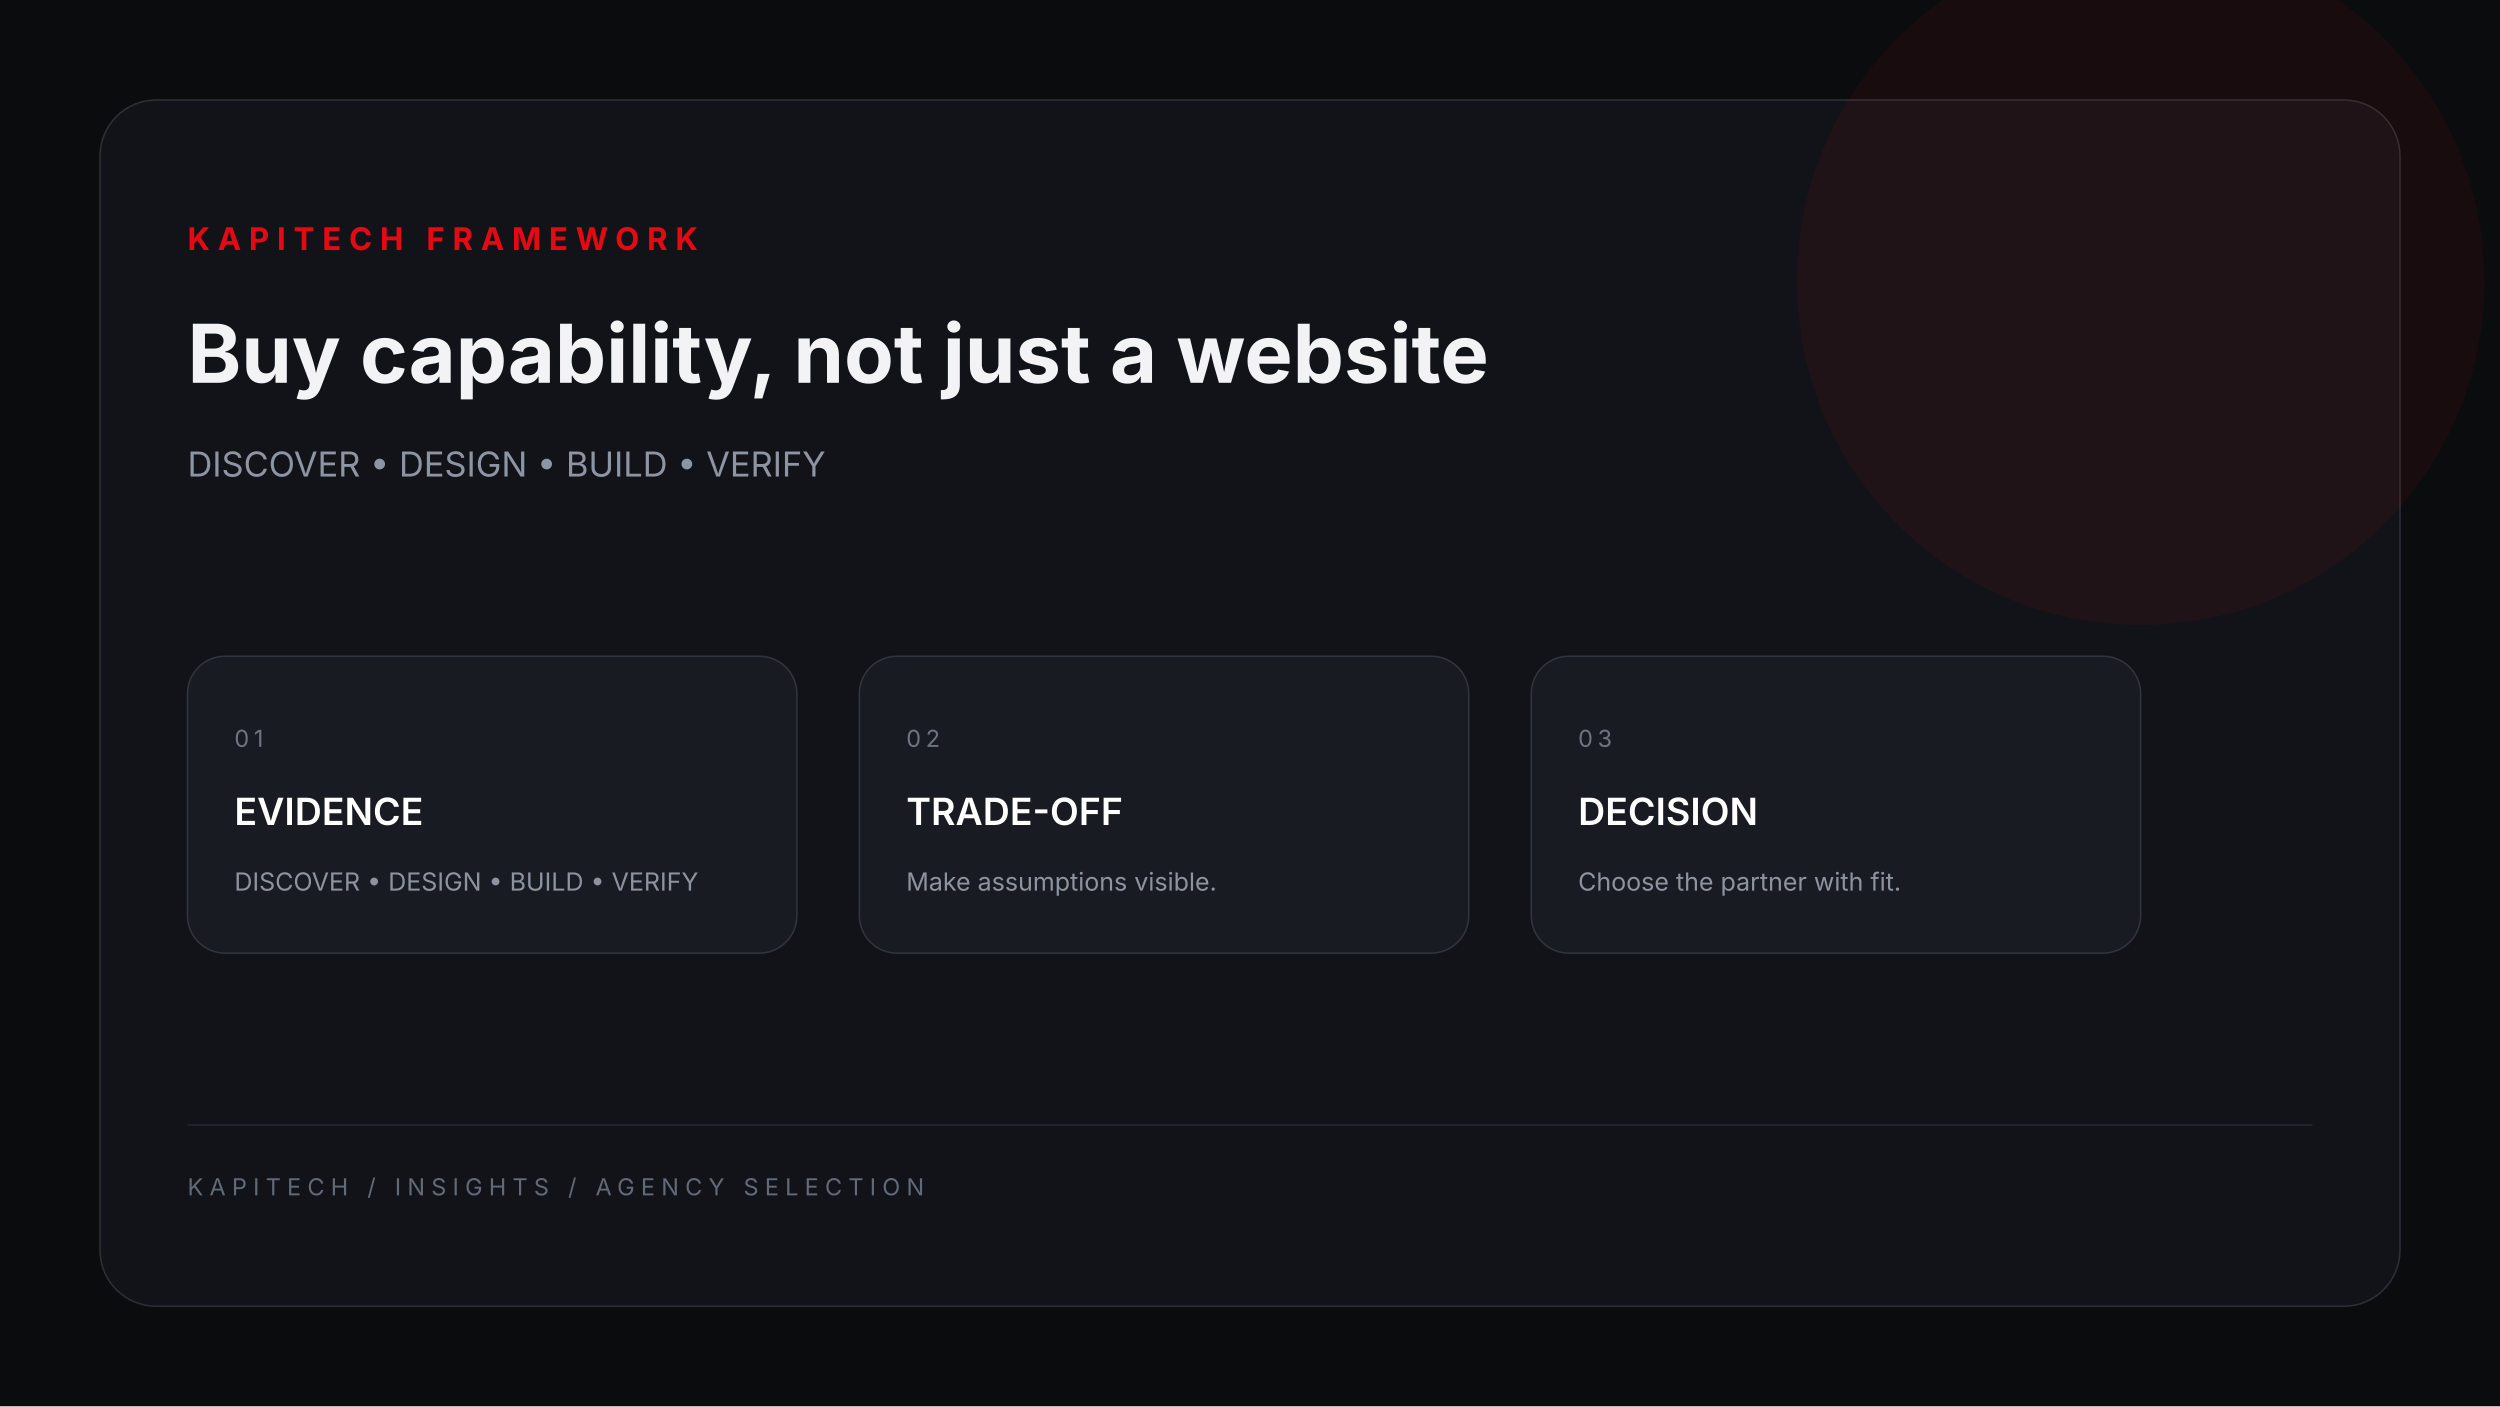
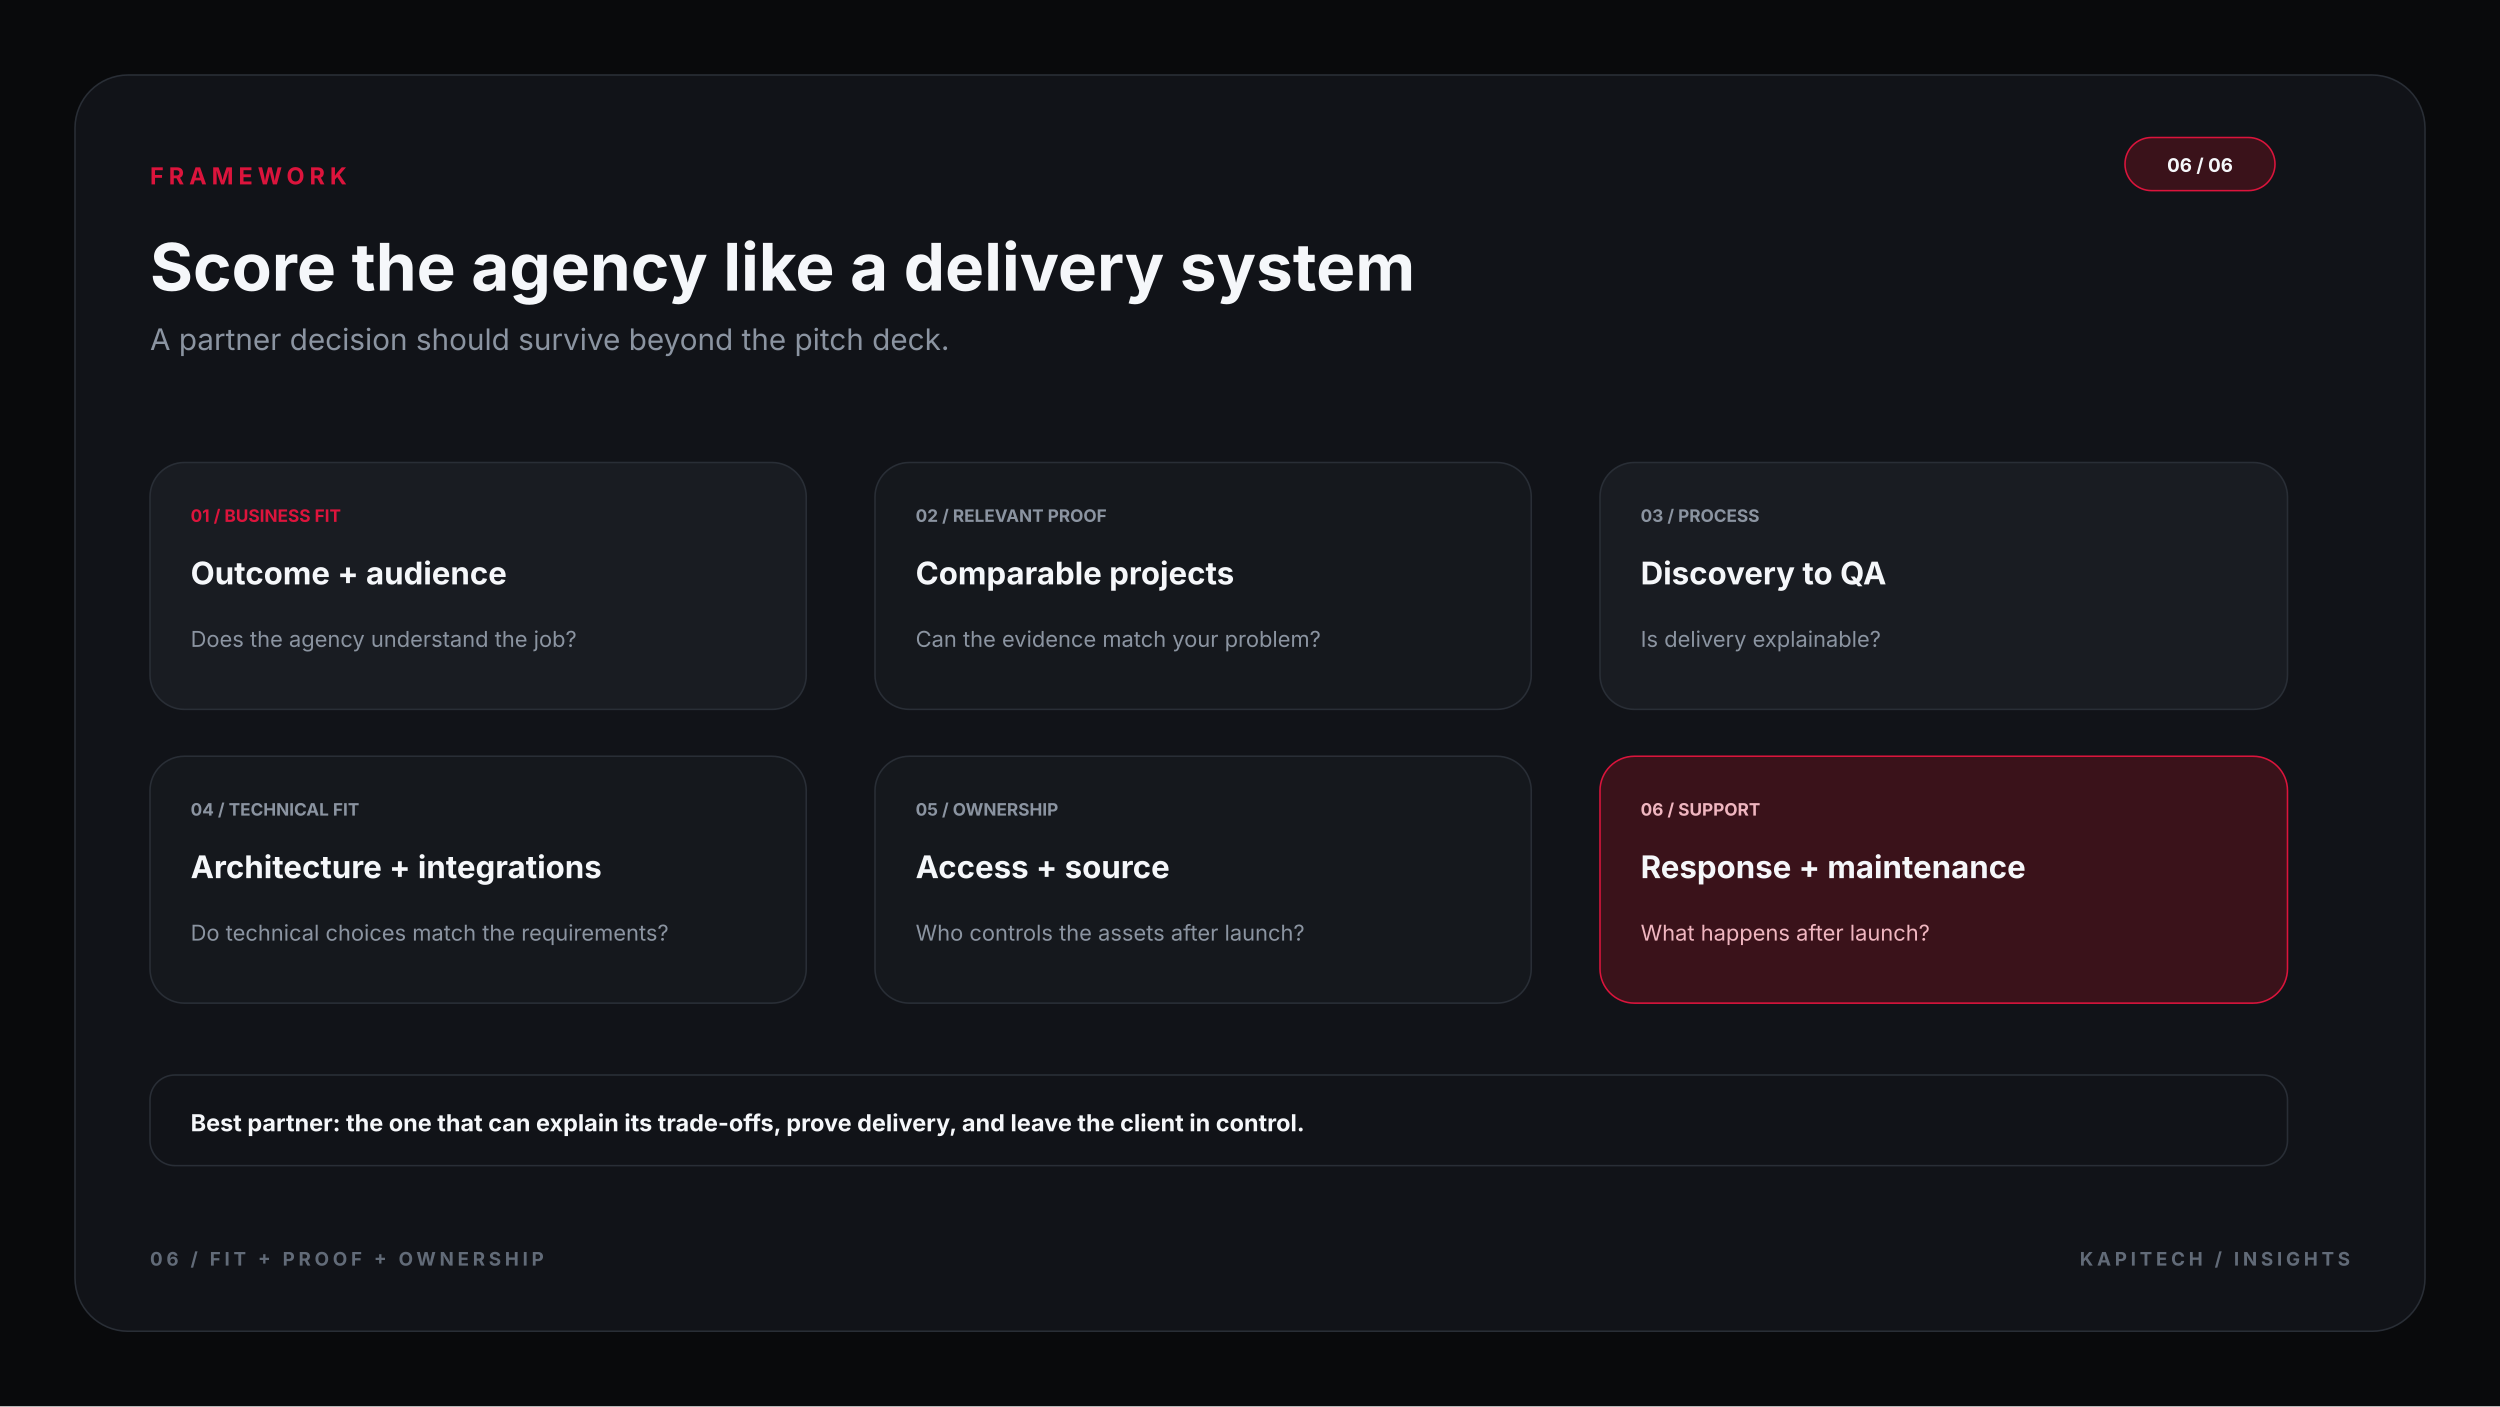
- <svg xmlns="http://www.w3.org/2000/svg" viewBox="0 0 1600 900" role="img">
-   <rect width="1600" height="900" fill="#0B0C0E" />
-   <rect x="64" y="64" width="1472" height="772" rx="36" fill="#111318" stroke="#2B2F37" />
-   <circle cx="1370" cy="180" r="220" fill="#E50914" opacity=".07" />
-   <text x="120" y="160" fill="#E50914" font-family="Inter,Arial" font-size="20" font-weight="700" letter-spacing="5">KAPITECH FRAMEWORK</text>
-   <text x="120" y="245" fill="#F3F3F6" font-family="Inter,Arial" font-size="52" font-weight="700">Buy capability, not just a website</text>
-   <text x="120" y="305" fill="#8E95A2" font-family="Inter,Arial" font-size="22">DISCOVER • DESIGN • BUILD • VERIFY</text>
-   <g transform="translate(120 420)">
-     <rect width="390" height="190" rx="24" fill="#181B21" stroke="#30343D" />
-     <text x="30" y="58" fill="#6D7581" font-family="Inter,Arial" font-size="15" letter-spacing="3">01</text>
-     <text x="30" y="108" fill="#FFF" font-family="Inter,Arial" font-size="24" font-weight="600">EVIDENCE</text>
-     <text x="30" y="150" fill="#8D94A0" font-family="Inter,Arial" font-size="16">DISCOVER • DESIGN • BUILD • VERIFY</text>
-     <rect x="430" width="390" height="190" rx="24" fill="#181B21" stroke="#30343D" />
-     <text x="460" y="58" fill="#6D7581" font-family="Inter,Arial" font-size="15" letter-spacing="3">02</text>
-     <text x="460" y="108" fill="#FFF" font-family="Inter,Arial" font-size="24" font-weight="600">TRADE-OFF</text>
-     <text x="460" y="150" fill="#8D94A0" font-family="Inter,Arial" font-size="16">Make assumptions visible.</text>
-     <rect x="860" width="390" height="190" rx="24" fill="#181B21" stroke="#30343D" />
-     <text x="890" y="58" fill="#6D7581" font-family="Inter,Arial" font-size="15" letter-spacing="3">03</text>
-     <text x="890" y="108" fill="#FFF" font-family="Inter,Arial" font-size="24" font-weight="600">DECISION</text>
-     <text x="890" y="150" fill="#8D94A0" font-family="Inter,Arial" font-size="16">Choose the partner with fit.</text>
-   </g>
-   <path d="M120 720H1480" stroke="#242831" />
-   <text x="120" y="765" fill="#626A77" font-family="Inter,Arial" font-size="15" letter-spacing="4">KAPITECH / INSIGHTS / AGENCY SELECTION</text>
+ <svg xmlns="http://www.w3.org/2000/svg" viewBox="0 0 1600 900" role="img" aria-labelledby="title desc">
+   <rect width="1600" height="900" fill="#090A0C" />
+   <rect x="48" y="48" width="1504" height="804" rx="34" fill="#111318" stroke="#292E36" />
+   <text x="96" y="118" fill="#DC143C" font-family="Inter,Arial" font-size="15" font-weight="700" letter-spacing="3.2">FRAMEWORK</text>
+   <text x="96" y="186" fill="#F5F7FA" font-family="Inter,Arial" font-size="42" font-weight="700">Score the agency like a delivery system</text>
+   <text x="96" y="224" fill="#8B94A1" font-family="Inter,Arial" font-size="19">A partner decision should survive beyond the pitch deck.</text>
+   <rect x="1360" y="88" width="96" height="34" rx="17" fill="#3A121A" stroke="#DC143C" />
+   <text x="1408" y="110" text-anchor="middle" fill="#F5F7FA" font-family="Inter,Arial" font-size="12" font-weight="700">06 / 06</text>
+   <rect x="96" y="296" width="420" height="158" rx="22" fill="#191C22" stroke="#292E36" />
+   <text x="122" y="334" fill="#DC143C" font-family="Inter,Arial" font-size="11" font-weight="700">01 / BUSINESS FIT</text>
+   <text x="122" y="374" fill="#F5F7FA" font-family="Inter,Arial" font-size="20" font-weight="700">Outcome + audience</text>
+   <text x="122" y="414" fill="#8B94A1" font-family="Inter,Arial" font-size="14">Does the agency understand the job?</text>
+   <rect x="560" y="296" width="420" height="158" rx="22" fill="#15181D" stroke="#292E36" />
+   <text x="586" y="334" fill="#8B94A1" font-family="Inter,Arial" font-size="11" font-weight="700">02 / RELEVANT PROOF</text>
+   <text x="586" y="374" fill="#F5F7FA" font-family="Inter,Arial" font-size="20" font-weight="700">Comparable projects</text>
+   <text x="586" y="414" fill="#8B94A1" font-family="Inter,Arial" font-size="14">Can the evidence match your problem?</text>
+   <rect x="1024" y="296" width="440" height="158" rx="22" fill="#191C22" stroke="#292E36" />
+   <text x="1050" y="334" fill="#8B94A1" font-family="Inter,Arial" font-size="11" font-weight="700">03 / PROCESS</text>
+   <text x="1050" y="374" fill="#F5F7FA" font-family="Inter,Arial" font-size="20" font-weight="700">Discovery to QA</text>
+   <text x="1050" y="414" fill="#8B94A1" font-family="Inter,Arial" font-size="14">Is delivery explainable?</text>
+   <rect x="96" y="484" width="420" height="158" rx="22" fill="#15181D" stroke="#292E36" />
+   <text x="122" y="522" fill="#8B94A1" font-family="Inter,Arial" font-size="11" font-weight="700">04 / TECHNICAL FIT</text>
+   <text x="122" y="562" fill="#F5F7FA" font-family="Inter,Arial" font-size="20" font-weight="700">Architecture + integrations</text>
+   <text x="122" y="602" fill="#8B94A1" font-family="Inter,Arial" font-size="14">Do technical choices match the requirements?</text>
+   <rect x="560" y="484" width="420" height="158" rx="22" fill="#15181D" stroke="#292E36" />
+   <text x="586" y="522" fill="#8B94A1" font-family="Inter,Arial" font-size="11" font-weight="700">05 / OWNERSHIP</text>
+   <text x="586" y="562" fill="#F5F7FA" font-family="Inter,Arial" font-size="20" font-weight="700">Access + source</text>
+   <text x="586" y="602" fill="#8B94A1" font-family="Inter,Arial" font-size="14">Who controls the assets after launch?</text>
+   <rect x="1024" y="484" width="440" height="158" rx="22" fill="#3A121A" stroke="#DC143C" />
+   <text x="1050" y="522" fill="#F0B6C0" font-family="Inter,Arial" font-size="11" font-weight="700">06 / SUPPORT</text>
+   <text x="1050" y="562" fill="#F5F7FA" font-family="Inter,Arial" font-size="20" font-weight="700">Response + maintenance</text>
+   <text x="1050" y="602" fill="#F0B6C0" font-family="Inter,Arial" font-size="14">What happens after launch?</text>
+   <rect x="96" y="688" width="1368" height="58" rx="16" fill="#111318" stroke="#292E36" />
+   <text x="122" y="724" fill="#F5F7FA" font-family="Inter,Arial" font-size="15" font-weight="700">Best partner: the one that can explain its trade-offs, prove delivery, and leave the client in control.</text>
+   <text x="96" y="810" fill="#626B78" font-family="Inter,Arial" font-size="12" font-weight="700" letter-spacing="2.4">06 / FIT + PROOF + OWNERSHIP</text>
+   <text x="1504" y="810" text-anchor="end" fill="#626B78" font-family="Inter,Arial" font-size="12" font-weight="700" letter-spacing="2.4">KAPITECH / INSIGHTS</text>
</svg>
